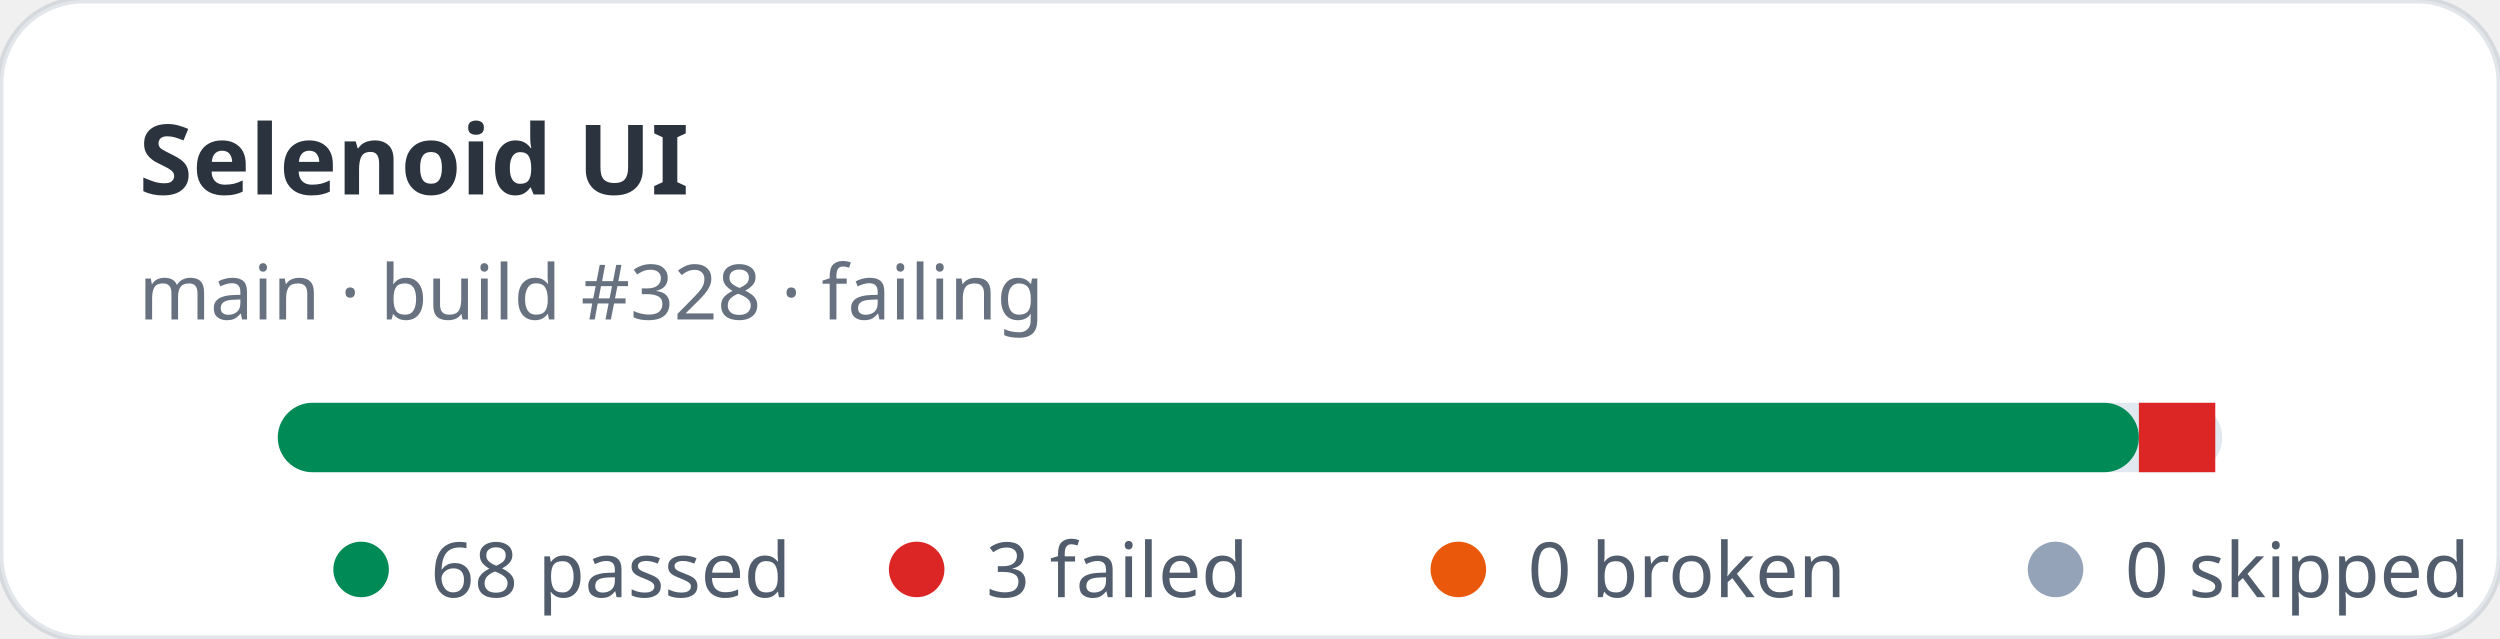
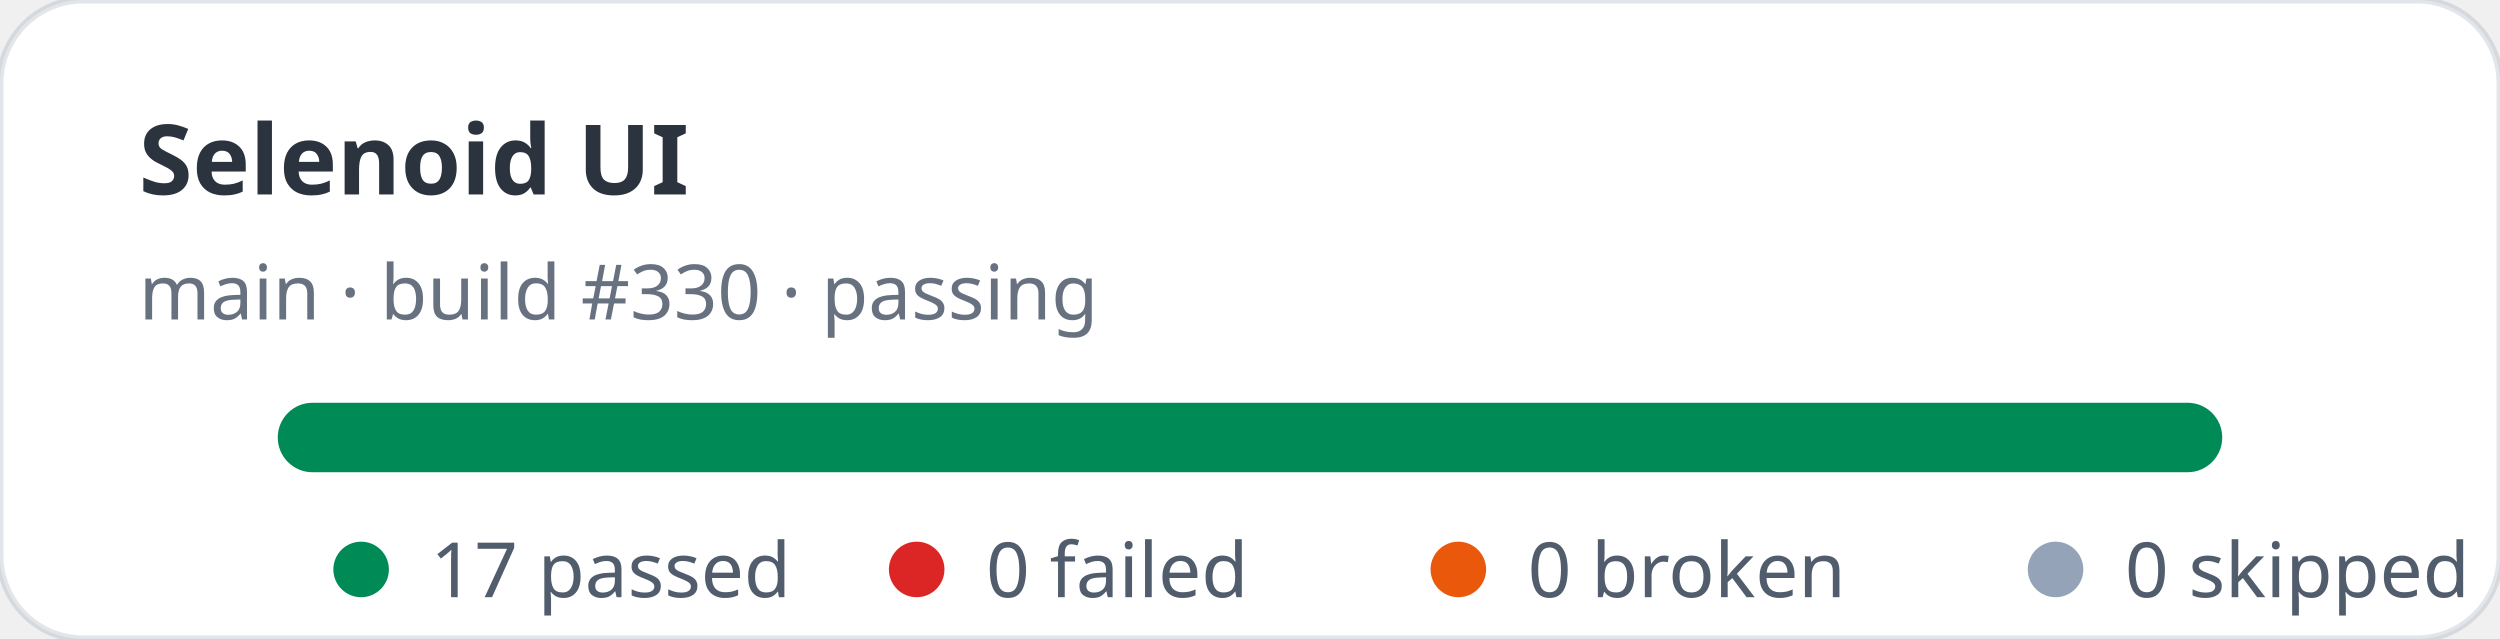
- <svg xmlns="http://www.w3.org/2000/svg" width="360" height="92" viewBox="0 0 360 92" role="img" aria-label="Selenoid UI stats: 68 passed, 3 failed">
+ <svg xmlns="http://www.w3.org/2000/svg" width="360" height="92" viewBox="0 0 360 92" role="img" aria-label="Selenoid UI stats: 17 passed, 0 failed">
  <rect width="360" height="92" rx="12" fill="#ffffff" stroke="rgba(11,48,86,0.12)" />
  <text x="20" y="28" fill="rgba(1,10,24,0.83)" font-family="ui-sans-serif,system-ui,sans-serif" font-size="14" font-weight="700">Selenoid UI</text>
-   <text x="20" y="46" fill="rgba(2,19,44,0.6)" font-family="ui-sans-serif,system-ui,sans-serif" font-size="11">main · build #328 · failing</text>
+   <text x="20" y="46" fill="rgba(2,19,44,0.6)" font-family="ui-sans-serif,system-ui,sans-serif" font-size="11">main · build #330 · passing</text>
  <rect x="40" y="58" width="280" height="10" rx="5" fill="#e2e8f0" />
-   <rect x="40" y="58" width="268" height="10" rx="5" fill="#008a56" />
-   <rect x="308" y="58" width="11" height="10" fill="#dc2626" />
+   <rect x="40" y="58" width="280" height="10" rx="5" fill="#008a56" />
  <g font-family="ui-sans-serif,system-ui,sans-serif" font-size="11" fill="rgba(1,18,40,0.68)">
    <circle cx="52" cy="82" r="4" fill="#008a56" />
-     <text x="62" y="86">68 passed</text>
+     <text x="62" y="86">17 passed</text>
    <circle cx="132" cy="82" r="4" fill="#dc2626" />
-     <text x="142" y="86">3 failed</text>
+     <text x="142" y="86">0 failed</text>
    <circle cx="210" cy="82" r="4" fill="#ea580c" />
    <text x="220" y="86">0 broken</text>
    <circle cx="296" cy="82" r="4" fill="#94a3b8" />
    <text x="306" y="86">0 skipped</text>
  </g>
</svg>
